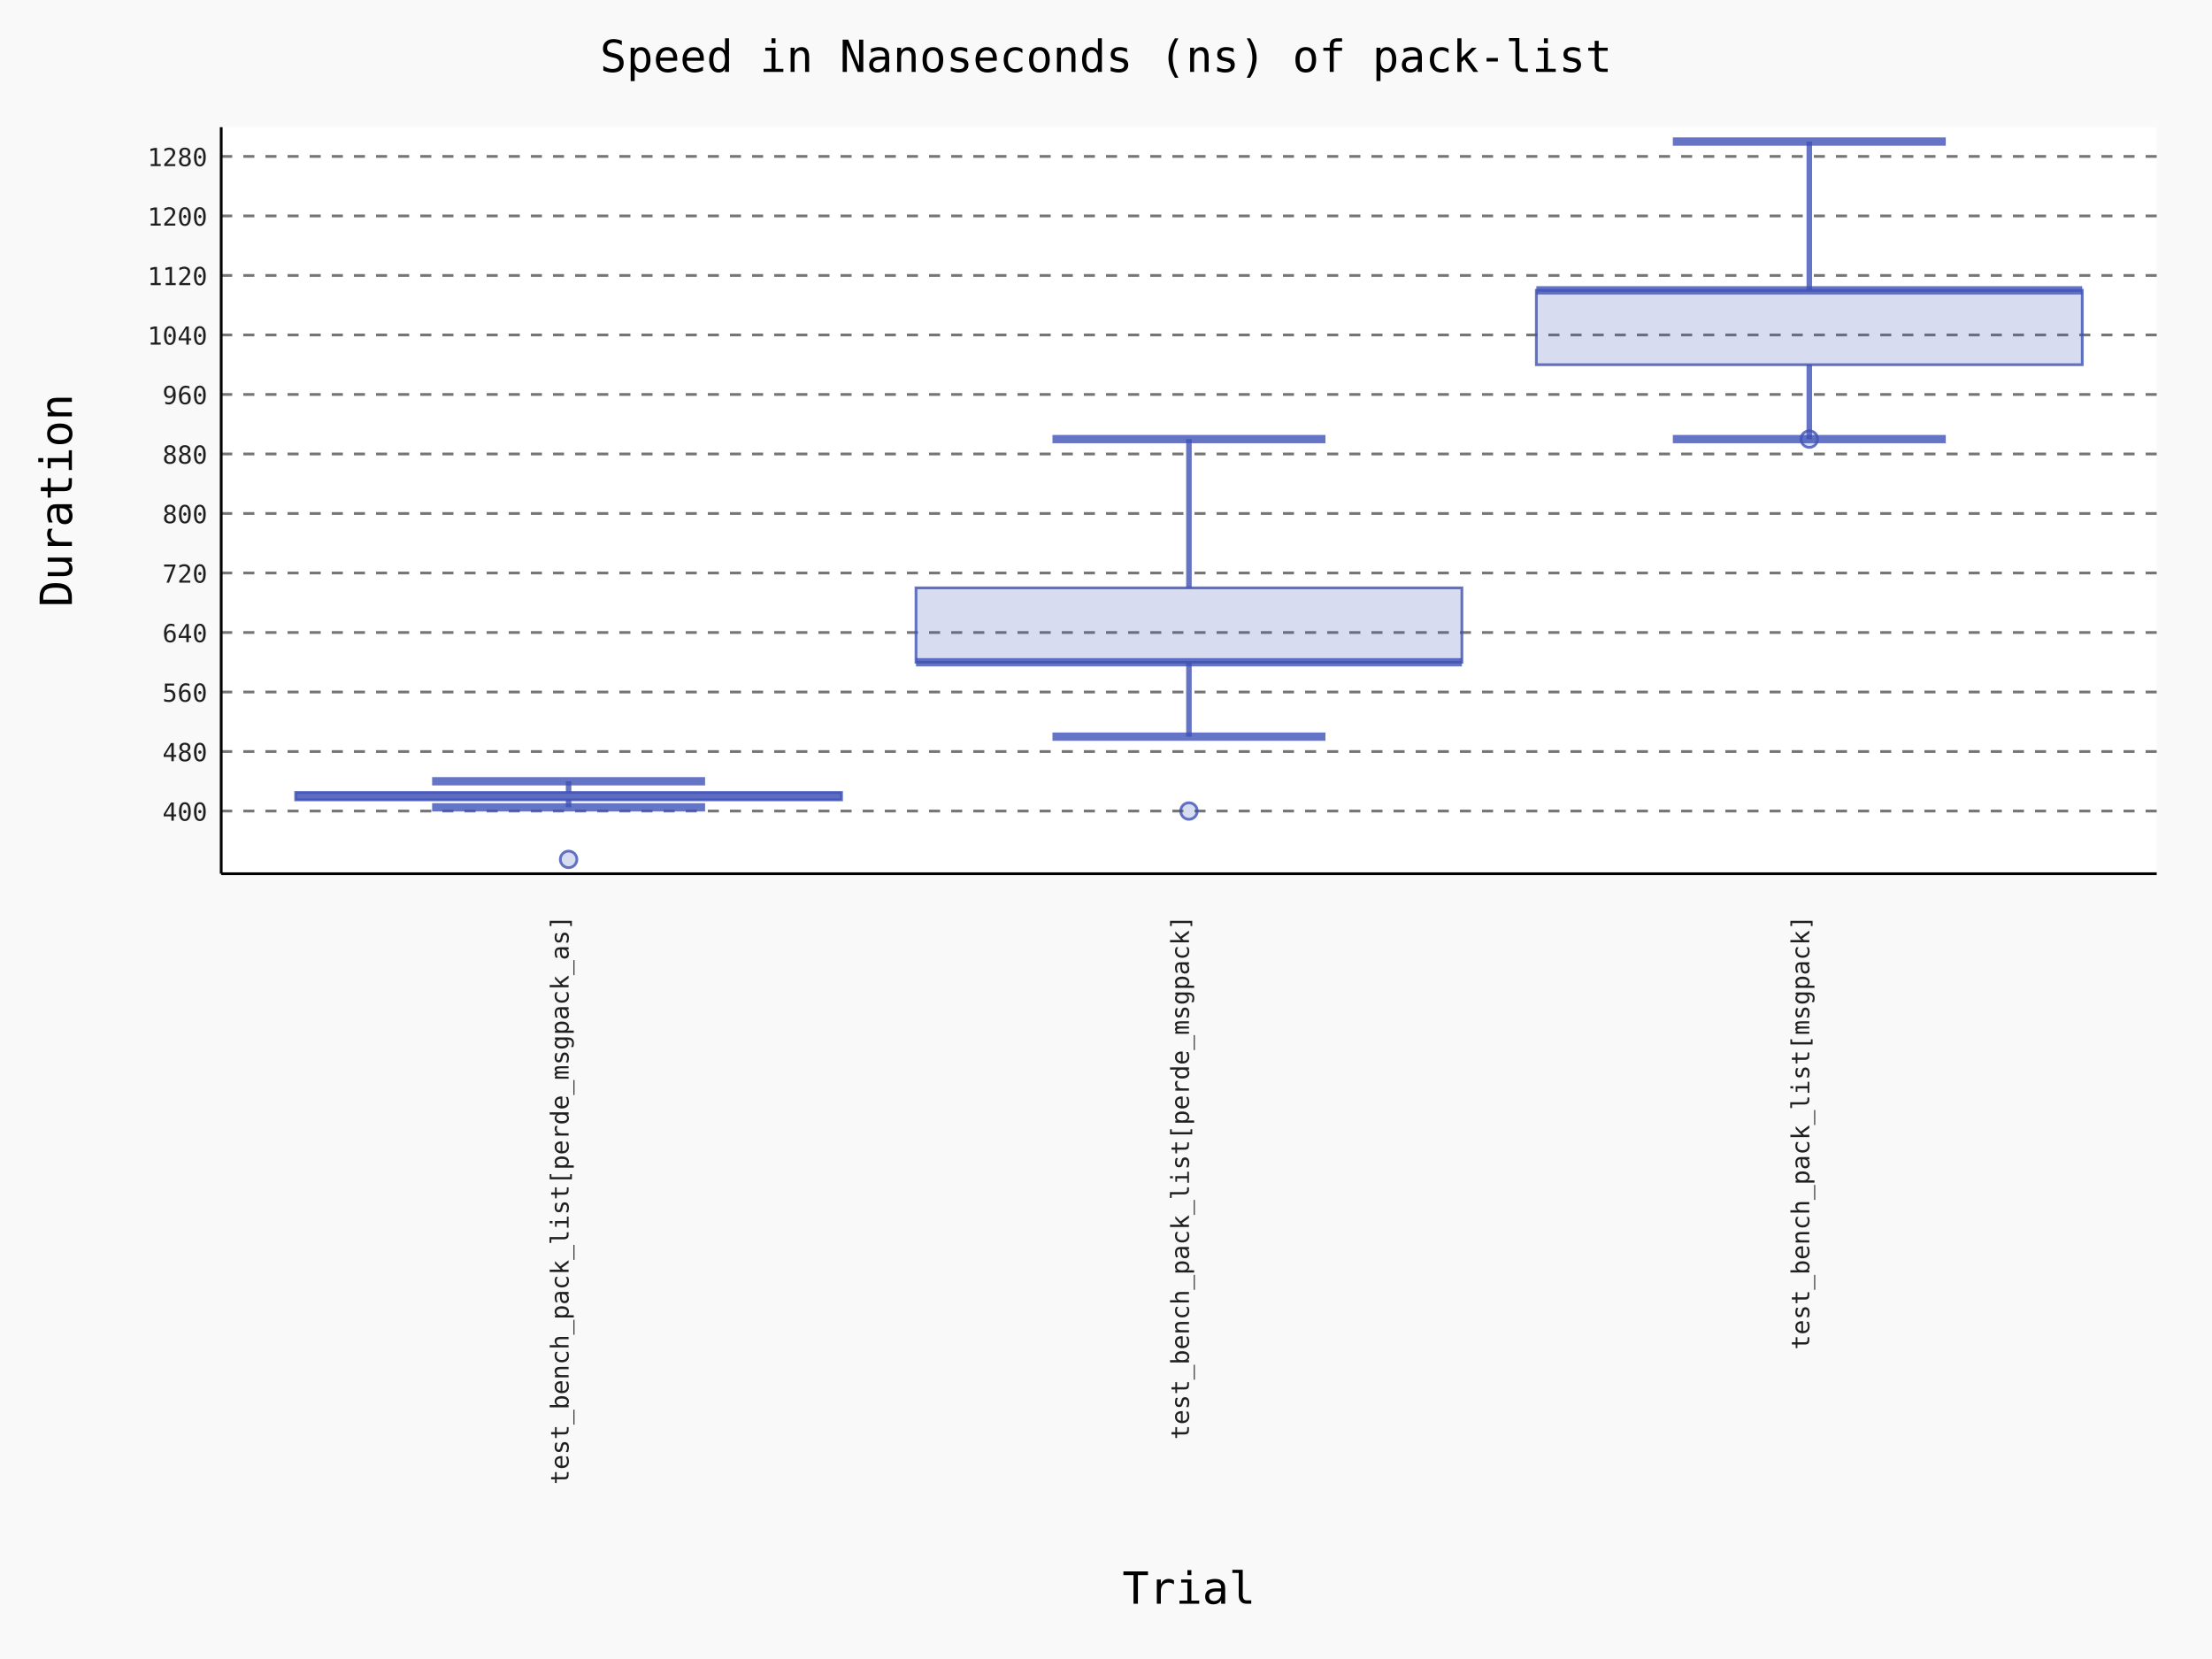
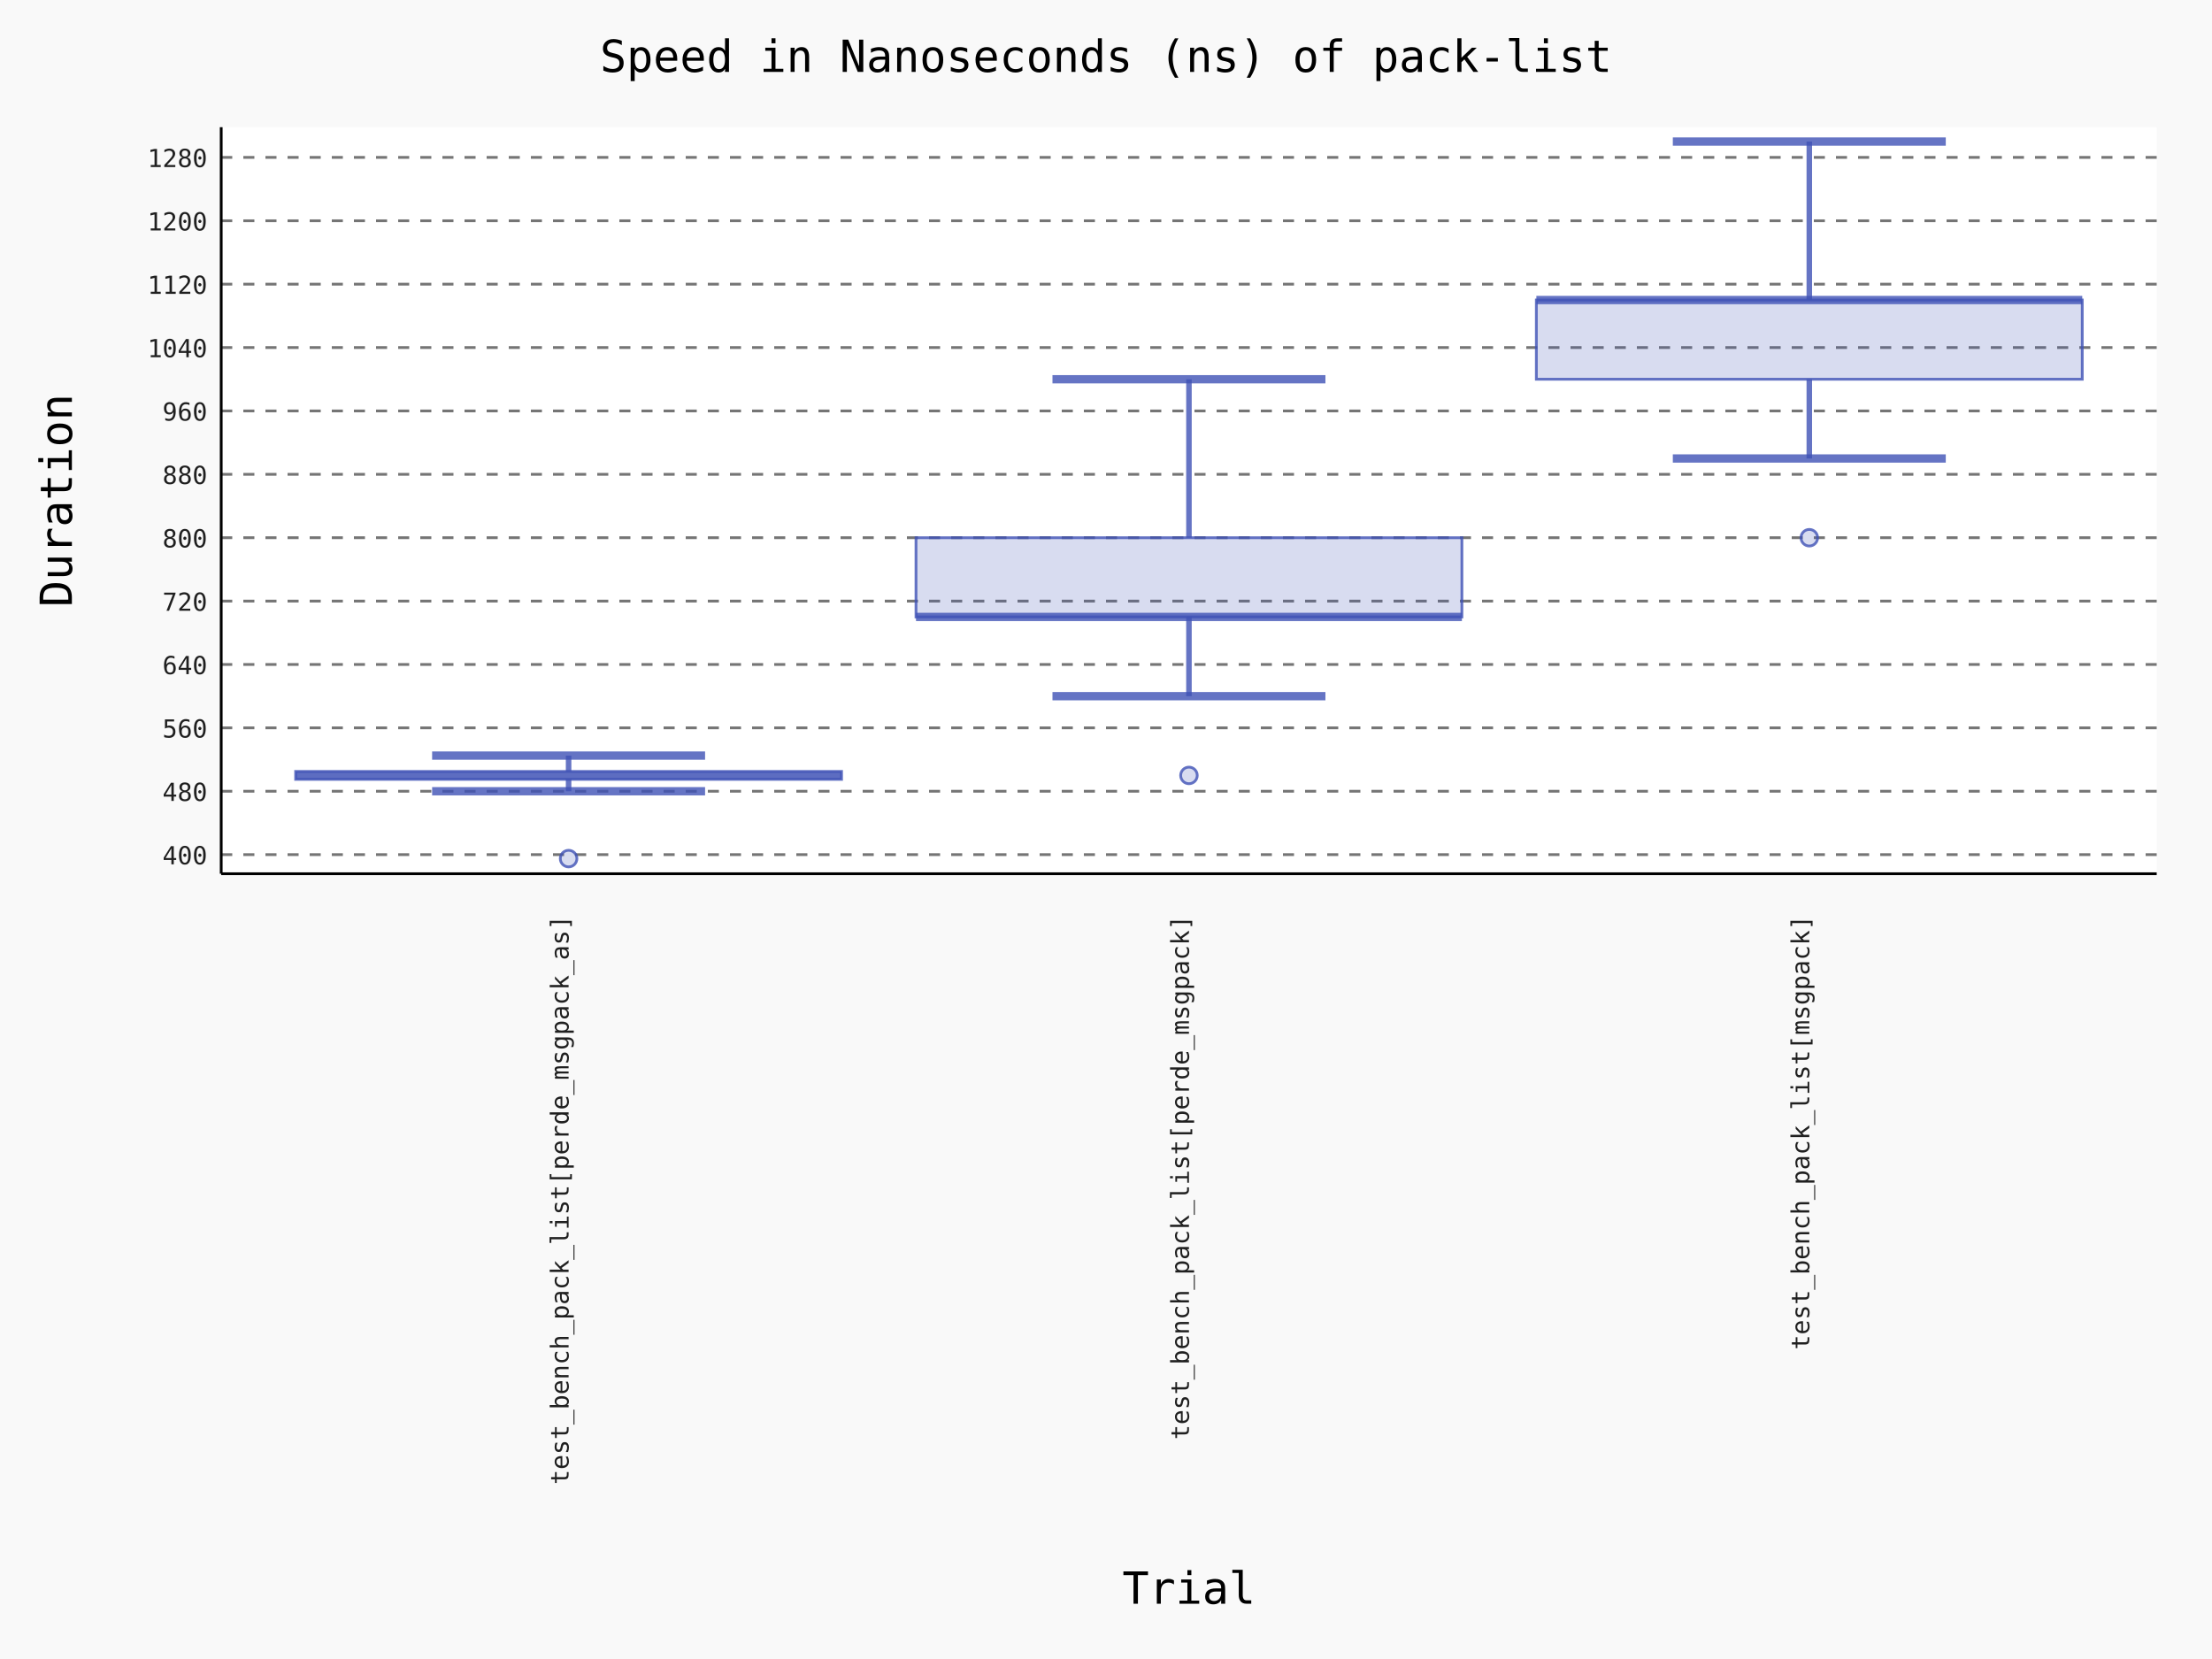
- <svg xmlns="http://www.w3.org/2000/svg" class="pygal-chart" id="chart-846f686c-70dc-4108-bf9a-65325de09283" viewBox="0 0 800 600">
+ <svg xmlns="http://www.w3.org/2000/svg" class="pygal-chart" id="chart-6f5c8007-dce1-448a-a736-91cca8548c13" viewBox="0 0 800 600">
  <defs>
-     <style type="text/css">#chart-846f686c-70dc-4108-bf9a-65325de09283{-webkit-user-select:none;-webkit-font-smoothing:antialiased;font-family:Consolas,"Deja Vu Sans Mono","Bitstream Vera Sans Mono","Courier New",monospace}#chart-846f686c-70dc-4108-bf9a-65325de09283 .title{font-family:Consolas,"Deja Vu Sans Mono","Bitstream Vera Sans Mono","Courier New",monospace;font-size:16px}#chart-846f686c-70dc-4108-bf9a-65325de09283 .legends .legend text{font-family:Consolas,"Deja Vu Sans Mono","Bitstream Vera Sans Mono","Courier New",monospace;font-size:14px}#chart-846f686c-70dc-4108-bf9a-65325de09283 .axis text{font-family:Consolas,"Deja Vu Sans Mono","Bitstream Vera Sans Mono","Courier New",monospace;font-size:10px}#chart-846f686c-70dc-4108-bf9a-65325de09283 .axis text.major{font-family:Consolas,"Deja Vu Sans Mono","Bitstream Vera Sans Mono","Courier New",monospace;font-size:10px}#chart-846f686c-70dc-4108-bf9a-65325de09283 .text-overlay text.value{font-family:Consolas,"Deja Vu Sans Mono","Bitstream Vera Sans Mono","Courier New",monospace;font-size:16px}#chart-846f686c-70dc-4108-bf9a-65325de09283 .text-overlay text.label{font-family:Consolas,"Deja Vu Sans Mono","Bitstream Vera Sans Mono","Courier New",monospace;font-size:10px}#chart-846f686c-70dc-4108-bf9a-65325de09283 .tooltip{font-family:Consolas,"Deja Vu Sans Mono","Bitstream Vera Sans Mono","Courier New",monospace;font-size:14px}#chart-846f686c-70dc-4108-bf9a-65325de09283 text.no_data{font-family:Consolas,"Deja Vu Sans Mono","Bitstream Vera Sans Mono","Courier New",monospace;font-size:64px}
- #chart-846f686c-70dc-4108-bf9a-65325de09283{background-color:rgba(249,249,249,1)}#chart-846f686c-70dc-4108-bf9a-65325de09283 path,#chart-846f686c-70dc-4108-bf9a-65325de09283 line,#chart-846f686c-70dc-4108-bf9a-65325de09283 rect,#chart-846f686c-70dc-4108-bf9a-65325de09283 circle{-webkit-transition:150ms;-moz-transition:150ms;transition:150ms}#chart-846f686c-70dc-4108-bf9a-65325de09283 .graph &gt; .background{fill:rgba(249,249,249,1)}#chart-846f686c-70dc-4108-bf9a-65325de09283 .plot &gt; .background{fill:rgba(255,255,255,1)}#chart-846f686c-70dc-4108-bf9a-65325de09283 .graph{fill:rgba(0,0,0,.87)}#chart-846f686c-70dc-4108-bf9a-65325de09283 text.no_data{fill:rgba(0,0,0,1)}#chart-846f686c-70dc-4108-bf9a-65325de09283 .title{fill:rgba(0,0,0,1)}#chart-846f686c-70dc-4108-bf9a-65325de09283 .legends .legend text{fill:rgba(0,0,0,.87)}#chart-846f686c-70dc-4108-bf9a-65325de09283 .legends .legend:hover text{fill:rgba(0,0,0,1)}#chart-846f686c-70dc-4108-bf9a-65325de09283 .axis .line{stroke:rgba(0,0,0,1)}#chart-846f686c-70dc-4108-bf9a-65325de09283 .axis .guide.line{stroke:rgba(0,0,0,.54)}#chart-846f686c-70dc-4108-bf9a-65325de09283 .axis .major.line{stroke:rgba(0,0,0,.87)}#chart-846f686c-70dc-4108-bf9a-65325de09283 .axis text.major{fill:rgba(0,0,0,1)}#chart-846f686c-70dc-4108-bf9a-65325de09283 .axis.y .guides:hover .guide.line,#chart-846f686c-70dc-4108-bf9a-65325de09283 .line-graph .axis.x .guides:hover .guide.line,#chart-846f686c-70dc-4108-bf9a-65325de09283 .stackedline-graph .axis.x .guides:hover .guide.line,#chart-846f686c-70dc-4108-bf9a-65325de09283 .xy-graph .axis.x .guides:hover .guide.line{stroke:rgba(0,0,0,1)}#chart-846f686c-70dc-4108-bf9a-65325de09283 .axis .guides:hover text{fill:rgba(0,0,0,1)}#chart-846f686c-70dc-4108-bf9a-65325de09283 .reactive{fill-opacity:.7;stroke-opacity:.8}#chart-846f686c-70dc-4108-bf9a-65325de09283 .ci{stroke:rgba(0,0,0,.87)}#chart-846f686c-70dc-4108-bf9a-65325de09283 .reactive.active,#chart-846f686c-70dc-4108-bf9a-65325de09283 .active .reactive{fill-opacity:.8;stroke-opacity:.9;stroke-width:4}#chart-846f686c-70dc-4108-bf9a-65325de09283 .ci .reactive.active{stroke-width:1.5}#chart-846f686c-70dc-4108-bf9a-65325de09283 .series text{fill:rgba(0,0,0,1)}#chart-846f686c-70dc-4108-bf9a-65325de09283 .tooltip rect{fill:rgba(255,255,255,1);stroke:rgba(0,0,0,1);-webkit-transition:opacity 150ms;-moz-transition:opacity 150ms;transition:opacity 150ms}#chart-846f686c-70dc-4108-bf9a-65325de09283 .tooltip .label{fill:rgba(0,0,0,.87)}#chart-846f686c-70dc-4108-bf9a-65325de09283 .tooltip .label{fill:rgba(0,0,0,.87)}#chart-846f686c-70dc-4108-bf9a-65325de09283 .tooltip .legend{font-size:.8em;fill:rgba(0,0,0,.54)}#chart-846f686c-70dc-4108-bf9a-65325de09283 .tooltip .x_label{font-size:.6em;fill:rgba(0,0,0,1)}#chart-846f686c-70dc-4108-bf9a-65325de09283 .tooltip .xlink{font-size:.5em;text-decoration:underline}#chart-846f686c-70dc-4108-bf9a-65325de09283 .tooltip .value{font-size:1.5em}#chart-846f686c-70dc-4108-bf9a-65325de09283 .bound{font-size:.5em}#chart-846f686c-70dc-4108-bf9a-65325de09283 .max-value{font-size:.75em;fill:rgba(0,0,0,.54)}#chart-846f686c-70dc-4108-bf9a-65325de09283 .map-element{fill:rgba(255,255,255,1);stroke:rgba(0,0,0,.54) !important}#chart-846f686c-70dc-4108-bf9a-65325de09283 .map-element .reactive{fill-opacity:inherit;stroke-opacity:inherit}#chart-846f686c-70dc-4108-bf9a-65325de09283 .color-0,#chart-846f686c-70dc-4108-bf9a-65325de09283 .color-0 a:visited{stroke:#3F51B5;fill:#3F51B5}#chart-846f686c-70dc-4108-bf9a-65325de09283 .color-1,#chart-846f686c-70dc-4108-bf9a-65325de09283 .color-1 a:visited{stroke:#3F51B5;fill:#3F51B5}#chart-846f686c-70dc-4108-bf9a-65325de09283 .color-2,#chart-846f686c-70dc-4108-bf9a-65325de09283 .color-2 a:visited{stroke:#3F51B5;fill:#3F51B5}#chart-846f686c-70dc-4108-bf9a-65325de09283 .text-overlay .color-0 text{fill:black}#chart-846f686c-70dc-4108-bf9a-65325de09283 .text-overlay .color-1 text{fill:black}#chart-846f686c-70dc-4108-bf9a-65325de09283 .text-overlay .color-2 text{fill:black}
- #chart-846f686c-70dc-4108-bf9a-65325de09283 text.no_data{text-anchor:middle}#chart-846f686c-70dc-4108-bf9a-65325de09283 .guide.line{fill:none}#chart-846f686c-70dc-4108-bf9a-65325de09283 .centered{text-anchor:middle}#chart-846f686c-70dc-4108-bf9a-65325de09283 .title{text-anchor:middle}#chart-846f686c-70dc-4108-bf9a-65325de09283 .legends .legend text{fill-opacity:1}#chart-846f686c-70dc-4108-bf9a-65325de09283 .axis.x text{text-anchor:middle}#chart-846f686c-70dc-4108-bf9a-65325de09283 .axis.x:not(.web) text[transform]{text-anchor:start}#chart-846f686c-70dc-4108-bf9a-65325de09283 .axis.x:not(.web) text[transform].backwards{text-anchor:end}#chart-846f686c-70dc-4108-bf9a-65325de09283 .axis.y text{text-anchor:end}#chart-846f686c-70dc-4108-bf9a-65325de09283 .axis.y text[transform].backwards{text-anchor:start}#chart-846f686c-70dc-4108-bf9a-65325de09283 .axis.y2 text{text-anchor:start}#chart-846f686c-70dc-4108-bf9a-65325de09283 .axis.y2 text[transform].backwards{text-anchor:end}#chart-846f686c-70dc-4108-bf9a-65325de09283 .axis .guide.line{stroke-dasharray:4,4}#chart-846f686c-70dc-4108-bf9a-65325de09283 .axis .major.guide.line{stroke-dasharray:6,6}#chart-846f686c-70dc-4108-bf9a-65325de09283 .horizontal .axis.y .guide.line,#chart-846f686c-70dc-4108-bf9a-65325de09283 .horizontal .axis.y2 .guide.line,#chart-846f686c-70dc-4108-bf9a-65325de09283 .vertical .axis.x .guide.line{opacity:0}#chart-846f686c-70dc-4108-bf9a-65325de09283 .horizontal .axis.always_show .guide.line,#chart-846f686c-70dc-4108-bf9a-65325de09283 .vertical .axis.always_show .guide.line{opacity:1 !important}#chart-846f686c-70dc-4108-bf9a-65325de09283 .axis.y .guides:hover .guide.line,#chart-846f686c-70dc-4108-bf9a-65325de09283 .axis.y2 .guides:hover .guide.line,#chart-846f686c-70dc-4108-bf9a-65325de09283 .axis.x .guides:hover .guide.line{opacity:1}#chart-846f686c-70dc-4108-bf9a-65325de09283 .axis .guides:hover text{opacity:1}#chart-846f686c-70dc-4108-bf9a-65325de09283 .nofill{fill:none}#chart-846f686c-70dc-4108-bf9a-65325de09283 .subtle-fill{fill-opacity:.2}#chart-846f686c-70dc-4108-bf9a-65325de09283 .dot{stroke-width:1px;fill-opacity:1}#chart-846f686c-70dc-4108-bf9a-65325de09283 .dot.active{stroke-width:5px}#chart-846f686c-70dc-4108-bf9a-65325de09283 .dot.negative{fill:transparent}#chart-846f686c-70dc-4108-bf9a-65325de09283 text,#chart-846f686c-70dc-4108-bf9a-65325de09283 tspan{stroke:none !important}#chart-846f686c-70dc-4108-bf9a-65325de09283 .series text.active{opacity:1}#chart-846f686c-70dc-4108-bf9a-65325de09283 .tooltip rect{fill-opacity:.95;stroke-width:.5}#chart-846f686c-70dc-4108-bf9a-65325de09283 .tooltip text{fill-opacity:1}#chart-846f686c-70dc-4108-bf9a-65325de09283 .showable{visibility:hidden}#chart-846f686c-70dc-4108-bf9a-65325de09283 .showable.shown{visibility:visible}#chart-846f686c-70dc-4108-bf9a-65325de09283 .gauge-background{fill:rgba(229,229,229,1);stroke:none}#chart-846f686c-70dc-4108-bf9a-65325de09283 .bg-lines{stroke:rgba(249,249,249,1);stroke-width:2px}
+     <style type="text/css">#chart-6f5c8007-dce1-448a-a736-91cca8548c13{-webkit-user-select:none;-webkit-font-smoothing:antialiased;font-family:Consolas,"Deja Vu Sans Mono","Bitstream Vera Sans Mono","Courier New",monospace}#chart-6f5c8007-dce1-448a-a736-91cca8548c13 .title{font-family:Consolas,"Deja Vu Sans Mono","Bitstream Vera Sans Mono","Courier New",monospace;font-size:16px}#chart-6f5c8007-dce1-448a-a736-91cca8548c13 .legends .legend text{font-family:Consolas,"Deja Vu Sans Mono","Bitstream Vera Sans Mono","Courier New",monospace;font-size:14px}#chart-6f5c8007-dce1-448a-a736-91cca8548c13 .axis text{font-family:Consolas,"Deja Vu Sans Mono","Bitstream Vera Sans Mono","Courier New",monospace;font-size:10px}#chart-6f5c8007-dce1-448a-a736-91cca8548c13 .axis text.major{font-family:Consolas,"Deja Vu Sans Mono","Bitstream Vera Sans Mono","Courier New",monospace;font-size:10px}#chart-6f5c8007-dce1-448a-a736-91cca8548c13 .text-overlay text.value{font-family:Consolas,"Deja Vu Sans Mono","Bitstream Vera Sans Mono","Courier New",monospace;font-size:16px}#chart-6f5c8007-dce1-448a-a736-91cca8548c13 .text-overlay text.label{font-family:Consolas,"Deja Vu Sans Mono","Bitstream Vera Sans Mono","Courier New",monospace;font-size:10px}#chart-6f5c8007-dce1-448a-a736-91cca8548c13 .tooltip{font-family:Consolas,"Deja Vu Sans Mono","Bitstream Vera Sans Mono","Courier New",monospace;font-size:14px}#chart-6f5c8007-dce1-448a-a736-91cca8548c13 text.no_data{font-family:Consolas,"Deja Vu Sans Mono","Bitstream Vera Sans Mono","Courier New",monospace;font-size:64px}
+ #chart-6f5c8007-dce1-448a-a736-91cca8548c13{background-color:rgba(249,249,249,1)}#chart-6f5c8007-dce1-448a-a736-91cca8548c13 path,#chart-6f5c8007-dce1-448a-a736-91cca8548c13 line,#chart-6f5c8007-dce1-448a-a736-91cca8548c13 rect,#chart-6f5c8007-dce1-448a-a736-91cca8548c13 circle{-webkit-transition:150ms;-moz-transition:150ms;transition:150ms}#chart-6f5c8007-dce1-448a-a736-91cca8548c13 .graph &gt; .background{fill:rgba(249,249,249,1)}#chart-6f5c8007-dce1-448a-a736-91cca8548c13 .plot &gt; .background{fill:rgba(255,255,255,1)}#chart-6f5c8007-dce1-448a-a736-91cca8548c13 .graph{fill:rgba(0,0,0,.87)}#chart-6f5c8007-dce1-448a-a736-91cca8548c13 text.no_data{fill:rgba(0,0,0,1)}#chart-6f5c8007-dce1-448a-a736-91cca8548c13 .title{fill:rgba(0,0,0,1)}#chart-6f5c8007-dce1-448a-a736-91cca8548c13 .legends .legend text{fill:rgba(0,0,0,.87)}#chart-6f5c8007-dce1-448a-a736-91cca8548c13 .legends .legend:hover text{fill:rgba(0,0,0,1)}#chart-6f5c8007-dce1-448a-a736-91cca8548c13 .axis .line{stroke:rgba(0,0,0,1)}#chart-6f5c8007-dce1-448a-a736-91cca8548c13 .axis .guide.line{stroke:rgba(0,0,0,.54)}#chart-6f5c8007-dce1-448a-a736-91cca8548c13 .axis .major.line{stroke:rgba(0,0,0,.87)}#chart-6f5c8007-dce1-448a-a736-91cca8548c13 .axis text.major{fill:rgba(0,0,0,1)}#chart-6f5c8007-dce1-448a-a736-91cca8548c13 .axis.y .guides:hover .guide.line,#chart-6f5c8007-dce1-448a-a736-91cca8548c13 .line-graph .axis.x .guides:hover .guide.line,#chart-6f5c8007-dce1-448a-a736-91cca8548c13 .stackedline-graph .axis.x .guides:hover .guide.line,#chart-6f5c8007-dce1-448a-a736-91cca8548c13 .xy-graph .axis.x .guides:hover .guide.line{stroke:rgba(0,0,0,1)}#chart-6f5c8007-dce1-448a-a736-91cca8548c13 .axis .guides:hover text{fill:rgba(0,0,0,1)}#chart-6f5c8007-dce1-448a-a736-91cca8548c13 .reactive{fill-opacity:.7;stroke-opacity:.8}#chart-6f5c8007-dce1-448a-a736-91cca8548c13 .ci{stroke:rgba(0,0,0,.87)}#chart-6f5c8007-dce1-448a-a736-91cca8548c13 .reactive.active,#chart-6f5c8007-dce1-448a-a736-91cca8548c13 .active .reactive{fill-opacity:.8;stroke-opacity:.9;stroke-width:4}#chart-6f5c8007-dce1-448a-a736-91cca8548c13 .ci .reactive.active{stroke-width:1.5}#chart-6f5c8007-dce1-448a-a736-91cca8548c13 .series text{fill:rgba(0,0,0,1)}#chart-6f5c8007-dce1-448a-a736-91cca8548c13 .tooltip rect{fill:rgba(255,255,255,1);stroke:rgba(0,0,0,1);-webkit-transition:opacity 150ms;-moz-transition:opacity 150ms;transition:opacity 150ms}#chart-6f5c8007-dce1-448a-a736-91cca8548c13 .tooltip .label{fill:rgba(0,0,0,.87)}#chart-6f5c8007-dce1-448a-a736-91cca8548c13 .tooltip .label{fill:rgba(0,0,0,.87)}#chart-6f5c8007-dce1-448a-a736-91cca8548c13 .tooltip .legend{font-size:.8em;fill:rgba(0,0,0,.54)}#chart-6f5c8007-dce1-448a-a736-91cca8548c13 .tooltip .x_label{font-size:.6em;fill:rgba(0,0,0,1)}#chart-6f5c8007-dce1-448a-a736-91cca8548c13 .tooltip .xlink{font-size:.5em;text-decoration:underline}#chart-6f5c8007-dce1-448a-a736-91cca8548c13 .tooltip .value{font-size:1.5em}#chart-6f5c8007-dce1-448a-a736-91cca8548c13 .bound{font-size:.5em}#chart-6f5c8007-dce1-448a-a736-91cca8548c13 .max-value{font-size:.75em;fill:rgba(0,0,0,.54)}#chart-6f5c8007-dce1-448a-a736-91cca8548c13 .map-element{fill:rgba(255,255,255,1);stroke:rgba(0,0,0,.54) !important}#chart-6f5c8007-dce1-448a-a736-91cca8548c13 .map-element .reactive{fill-opacity:inherit;stroke-opacity:inherit}#chart-6f5c8007-dce1-448a-a736-91cca8548c13 .color-0,#chart-6f5c8007-dce1-448a-a736-91cca8548c13 .color-0 a:visited{stroke:#3F51B5;fill:#3F51B5}#chart-6f5c8007-dce1-448a-a736-91cca8548c13 .color-1,#chart-6f5c8007-dce1-448a-a736-91cca8548c13 .color-1 a:visited{stroke:#3F51B5;fill:#3F51B5}#chart-6f5c8007-dce1-448a-a736-91cca8548c13 .color-2,#chart-6f5c8007-dce1-448a-a736-91cca8548c13 .color-2 a:visited{stroke:#3F51B5;fill:#3F51B5}#chart-6f5c8007-dce1-448a-a736-91cca8548c13 .text-overlay .color-0 text{fill:black}#chart-6f5c8007-dce1-448a-a736-91cca8548c13 .text-overlay .color-1 text{fill:black}#chart-6f5c8007-dce1-448a-a736-91cca8548c13 .text-overlay .color-2 text{fill:black}
+ #chart-6f5c8007-dce1-448a-a736-91cca8548c13 text.no_data{text-anchor:middle}#chart-6f5c8007-dce1-448a-a736-91cca8548c13 .guide.line{fill:none}#chart-6f5c8007-dce1-448a-a736-91cca8548c13 .centered{text-anchor:middle}#chart-6f5c8007-dce1-448a-a736-91cca8548c13 .title{text-anchor:middle}#chart-6f5c8007-dce1-448a-a736-91cca8548c13 .legends .legend text{fill-opacity:1}#chart-6f5c8007-dce1-448a-a736-91cca8548c13 .axis.x text{text-anchor:middle}#chart-6f5c8007-dce1-448a-a736-91cca8548c13 .axis.x:not(.web) text[transform]{text-anchor:start}#chart-6f5c8007-dce1-448a-a736-91cca8548c13 .axis.x:not(.web) text[transform].backwards{text-anchor:end}#chart-6f5c8007-dce1-448a-a736-91cca8548c13 .axis.y text{text-anchor:end}#chart-6f5c8007-dce1-448a-a736-91cca8548c13 .axis.y text[transform].backwards{text-anchor:start}#chart-6f5c8007-dce1-448a-a736-91cca8548c13 .axis.y2 text{text-anchor:start}#chart-6f5c8007-dce1-448a-a736-91cca8548c13 .axis.y2 text[transform].backwards{text-anchor:end}#chart-6f5c8007-dce1-448a-a736-91cca8548c13 .axis .guide.line{stroke-dasharray:4,4}#chart-6f5c8007-dce1-448a-a736-91cca8548c13 .axis .major.guide.line{stroke-dasharray:6,6}#chart-6f5c8007-dce1-448a-a736-91cca8548c13 .horizontal .axis.y .guide.line,#chart-6f5c8007-dce1-448a-a736-91cca8548c13 .horizontal .axis.y2 .guide.line,#chart-6f5c8007-dce1-448a-a736-91cca8548c13 .vertical .axis.x .guide.line{opacity:0}#chart-6f5c8007-dce1-448a-a736-91cca8548c13 .horizontal .axis.always_show .guide.line,#chart-6f5c8007-dce1-448a-a736-91cca8548c13 .vertical .axis.always_show .guide.line{opacity:1 !important}#chart-6f5c8007-dce1-448a-a736-91cca8548c13 .axis.y .guides:hover .guide.line,#chart-6f5c8007-dce1-448a-a736-91cca8548c13 .axis.y2 .guides:hover .guide.line,#chart-6f5c8007-dce1-448a-a736-91cca8548c13 .axis.x .guides:hover .guide.line{opacity:1}#chart-6f5c8007-dce1-448a-a736-91cca8548c13 .axis .guides:hover text{opacity:1}#chart-6f5c8007-dce1-448a-a736-91cca8548c13 .nofill{fill:none}#chart-6f5c8007-dce1-448a-a736-91cca8548c13 .subtle-fill{fill-opacity:.2}#chart-6f5c8007-dce1-448a-a736-91cca8548c13 .dot{stroke-width:1px;fill-opacity:1}#chart-6f5c8007-dce1-448a-a736-91cca8548c13 .dot.active{stroke-width:5px}#chart-6f5c8007-dce1-448a-a736-91cca8548c13 .dot.negative{fill:transparent}#chart-6f5c8007-dce1-448a-a736-91cca8548c13 text,#chart-6f5c8007-dce1-448a-a736-91cca8548c13 tspan{stroke:none !important}#chart-6f5c8007-dce1-448a-a736-91cca8548c13 .series text.active{opacity:1}#chart-6f5c8007-dce1-448a-a736-91cca8548c13 .tooltip rect{fill-opacity:.95;stroke-width:.5}#chart-6f5c8007-dce1-448a-a736-91cca8548c13 .tooltip text{fill-opacity:1}#chart-6f5c8007-dce1-448a-a736-91cca8548c13 .showable{visibility:hidden}#chart-6f5c8007-dce1-448a-a736-91cca8548c13 .showable.shown{visibility:visible}#chart-6f5c8007-dce1-448a-a736-91cca8548c13 .gauge-background{fill:rgba(229,229,229,1);stroke:none}#chart-6f5c8007-dce1-448a-a736-91cca8548c13 .bg-lines{stroke:rgba(249,249,249,1);stroke-width:2px}
.tooltip .value{font-size:1em !important}.axis text{font-size:9px !important}</style>
  </defs>
  <g class="graph custombox-graph vertical">
    <rect class="background" height="600" width="800" x="0" y="0" />
    <g class="plot" transform="translate(80, 46)">
      <rect class="background" height="270.0" width="700.0" x="0" y="0" />
      <g class="axis y always_show">
        <path class="line" d="M0 270 h700" />
        <g class="guides">
-           <path class="guide line" d="M0 247.321 h700" />
-           <text class="" x="-5" y="250.821">400</text>
+           <path class="guide line" d="M0 263.088 h700" />
+           <text class="" x="-5" y="266.588">400</text>
        </g>
        <g class="guides">
-           <path class="guide line" d="M0 225.798 h700" />
-           <text class="" x="-5" y="229.298">480</text>
+           <path class="guide line" d="M0 240.164 h700" />
+           <text class="" x="-5" y="243.664">480</text>
        </g>
        <g class="guides">
-           <path class="guide line" d="M0 204.276 h700" />
-           <text class="" x="-5" y="207.776">560</text>
+           <path class="guide line" d="M0 217.24 h700" />
+           <text class="" x="-5" y="220.74">560</text>
        </g>
        <g class="guides">
-           <path class="guide line" d="M0 182.753 h700" />
-           <text class="" x="-5" y="186.253">640</text>
+           <path class="guide line" d="M0 194.316 h700" />
+           <text class="" x="-5" y="197.816">640</text>
        </g>
        <g class="guides">
-           <path class="guide line" d="M0 161.231 h700" />
-           <text class="" x="-5" y="164.731">720</text>
+           <path class="guide line" d="M0 171.392 h700" />
+           <text class="" x="-5" y="174.892">720</text>
        </g>
        <g class="guides">
-           <path class="guide line" d="M0 139.708 h700" />
-           <text class="" x="-5" y="143.208">800</text>
+           <path class="guide line" d="M0 148.468 h700" />
+           <text class="" x="-5" y="151.968">800</text>
        </g>
        <g class="guides">
-           <path class="guide line" d="M0 118.186 h700" />
-           <text class="" x="-5" y="121.686">880</text>
+           <path class="guide line" d="M0 125.544 h700" />
+           <text class="" x="-5" y="129.044">880</text>
        </g>
        <g class="guides">
-           <path class="guide line" d="M0 96.663 h700" />
-           <text class="" x="-5" y="100.163">960</text>
+           <path class="guide line" d="M0 102.62 h700" />
+           <text class="" x="-5" y="106.12">960</text>
        </g>
        <g class="guides">
-           <path class="guide line" d="M0 75.14 h700" />
-           <text class="" x="-5" y="78.64">1040</text>
+           <path class="guide line" d="M0 79.696 h700" />
+           <text class="" x="-5" y="83.196">1040</text>
        </g>
        <g class="guides">
-           <path class="guide line" d="M0 53.618 h700" />
-           <text class="" x="-5" y="57.118">1120</text>
+           <path class="guide line" d="M0 56.772 h700" />
+           <text class="" x="-5" y="60.272">1120</text>
        </g>
        <g class="guides">
-           <path class="guide line" d="M0 32.095 h700" />
-           <text class="" x="-5" y="35.595">1200</text>
+           <path class="guide line" d="M0 33.847 h700" />
+           <text class="" x="-5" y="37.347">1200</text>
        </g>
        <g class="guides">
-           <path class="guide line" d="M0 10.573 h700" />
-           <text class="" x="-5" y="14.073">1280</text>
+           <path class="guide line" d="M0 10.923 h700" />
+           <text class="" x="-5" y="14.423">1280</text>
        </g>
      </g>
      <g class="axis x">
        <path class="line" d="M0 0 v270" />
        <g class="guides">
          <path class="guide line" d="M125.641 0 v270" />
          <text class="backwards" transform="rotate(270 125.641 285)" x="125.641" y="285.0">test_bench_pack_list[perde_msgpack_as]</text>
        </g>
        <g class="guides">
          <path class="guide line" d="M350 0 v270" />
          <text class="backwards" transform="rotate(270 350 285)" x="350.0" y="285.0">test_bench_pack_list[perde_msgpack]</text>
        </g>
        <g class="guides">
          <path class="guide line" d="M574.359 0 v270" />
          <text class="backwards" transform="rotate(270 574.359 285)" x="574.359" y="285.0">test_bench_pack_list[msgpack]</text>
        </g>
      </g>
      <g class="series serie-0 color-0">
        <g class="boxes">
          <g class="box">
-             <path class="reactive tooltip-trigger" d="M76.282 245.975 L175 245.975" stroke-width="3" />
-             <path class="reactive tooltip-trigger" d="M26.923 241.94 L224.359 241.94" stroke-width="3" />
-             <path class="reactive tooltip-trigger" d="M76.282 236.559 L175 236.559" stroke-width="3" />
-             <path class="reactive tooltip-trigger" d="M125.641 245.975 L125.641 243.285" stroke-width="2" />
-             <path class="reactive tooltip-trigger" d="M125.641 236.559 L125.641 240.595" stroke-width="2" />
-             <rect class="subtle-fill reactive tooltip-trigger" height="2.69" width="197.436" x="26.923" y="240.595" />
-             <circle class="subtle-fill reactive tooltip-trigger" cx="125.641" cy="264.808" r="3" />
-             <circle class="subtle-fill reactive tooltip-trigger" cx="125.641" cy="-1806.735" r="3" />
+             <path class="reactive tooltip-trigger" d="M76.282 240.164 L175 240.164" stroke-width="3" />
+             <path class="reactive tooltip-trigger" d="M26.923 234.433 L224.359 234.433" stroke-width="3" />
+             <path class="reactive tooltip-trigger" d="M76.282 227.27 L175 227.27" stroke-width="3" />
+             <path class="reactive tooltip-trigger" d="M125.641 240.164 L125.641 235.866" stroke-width="2" />
+             <path class="reactive tooltip-trigger" d="M125.641 227.27 L125.641 233" stroke-width="2" />
+             <rect class="subtle-fill reactive tooltip-trigger" height="2.866" width="197.436" x="26.923" y="233" />
+             <circle class="subtle-fill reactive tooltip-trigger" cx="125.641" cy="264.522" r="3" />
+             <circle class="subtle-fill reactive tooltip-trigger" cx="125.641" cy="-16388.402" r="3" />
          </g>
        </g>
      </g>
      <g class="series serie-1 color-1">
        <g class="boxes">
          <g class="box">
-             <path class="reactive tooltip-trigger" d="M300.641 220.418 L399.359 220.418" stroke-width="3" />
-             <path class="reactive tooltip-trigger" d="M251.282 193.514 L448.718 193.514" stroke-width="3" />
-             <path class="reactive tooltip-trigger" d="M300.641 112.805 L399.359 112.805" stroke-width="3" />
-             <path class="reactive tooltip-trigger" d="M350 220.418 L350 193.515" stroke-width="2" />
-             <path class="reactive tooltip-trigger" d="M350 112.805 L350 166.611" stroke-width="2" />
-             <rect class="subtle-fill reactive tooltip-trigger" height="26.903" width="197.436" x="251.282" y="166.611" />
-             <circle class="subtle-fill reactive tooltip-trigger" cx="350.0" cy="247.321" r="3" />
-             <circle class="subtle-fill reactive tooltip-trigger" cx="350.0" cy="-34296.322" r="3" />
+             <path class="reactive tooltip-trigger" d="M300.641 205.785 L399.359 205.785" stroke-width="3" />
+             <path class="reactive tooltip-trigger" d="M251.282 177.121 L448.718 177.121" stroke-width="3" />
+             <path class="reactive tooltip-trigger" d="M300.641 91.164 L399.359 91.164" stroke-width="3" />
+             <path class="reactive tooltip-trigger" d="M350 205.785 L350 177.121" stroke-width="2" />
+             <path class="reactive tooltip-trigger" d="M350 91.164 L350 148.475" stroke-width="2" />
+             <rect class="subtle-fill reactive tooltip-trigger" height="28.647" width="197.436" x="251.282" y="148.475" />
+             <circle class="subtle-fill reactive tooltip-trigger" cx="350.0" cy="234.441" r="3" />
+             <circle class="subtle-fill reactive tooltip-trigger" cx="350.0" cy="-164618.468" r="3" />
          </g>
        </g>
      </g>
      <g class="series serie-2 color-2">
        <g class="boxes">
          <g class="box">
-             <path class="reactive tooltip-trigger" d="M525 112.805 L623.718 112.805" stroke-width="3" />
-             <path class="reactive tooltip-trigger" d="M475.641 58.999 L673.077 58.999" stroke-width="3" />
-             <path class="reactive tooltip-trigger" d="M525 5.193 L623.718 5.193" stroke-width="3" />
-             <path class="reactive tooltip-trigger" d="M574.359 112.805 L574.359 85.902" stroke-width="2" />
-             <path class="reactive tooltip-trigger" d="M574.359 5.193 L574.359 58.998" stroke-width="2" />
-             <rect class="subtle-fill reactive tooltip-trigger" height="26.903" width="197.436" x="475.641" y="58.998" />
-             <circle class="subtle-fill reactive tooltip-trigger" cx="574.359" cy="112.805" r="3" />
-             <circle class="subtle-fill reactive tooltip-trigger" cx="574.359" cy="-33462.325" r="3" />
+             <path class="reactive tooltip-trigger" d="M525 119.819 L623.718 119.819" stroke-width="3" />
+             <path class="reactive tooltip-trigger" d="M475.641 62.508 L673.077 62.508" stroke-width="3" />
+             <path class="reactive tooltip-trigger" d="M525 5.198 L623.718 5.198" stroke-width="3" />
+             <path class="reactive tooltip-trigger" d="M574.359 119.819 L574.359 91.155" stroke-width="2" />
+             <path class="reactive tooltip-trigger" d="M574.359 5.198 L574.359 62.5" stroke-width="2" />
+             <rect class="subtle-fill reactive tooltip-trigger" height="28.655" width="197.436" x="475.641" y="62.5" />
+             <circle class="subtle-fill reactive tooltip-trigger" cx="574.359" cy="148.475" r="3" />
+             <circle class="subtle-fill reactive tooltip-trigger" cx="574.359" cy="-80658.97" r="3" />
          </g>
        </g>
      </g>
    </g>
    <g class="titles">
      <text class="title plot_title" x="400.0" y="26">Speed in Nanoseconds (ns) of pack-list</text>
      <text class="title" x="430.0" y="580.0">Trial</text>
      <text class="title" transform="rotate(-90 0 181)" x="0" y="207.0">Duration</text>
    </g>
    <g class="plot overlay" transform="translate(80, 46)">
      <g class="series serie-0 color-0" />
      <g class="series serie-1 color-1" />
      <g class="series serie-2 color-2" />
    </g>
    <g class="plot text-overlay" transform="translate(80, 46)">
      <g class="series serie-0 color-0" />
      <g class="series serie-1 color-1" />
      <g class="series serie-2 color-2" />
    </g>
    <g class="plot tooltip-overlay" transform="translate(80, 46)">
      <g class="tooltip" style="opacity: 0" transform="translate(0 0)">
        <rect class="tooltip-box" height="0" rx="0" ry="0" width="0" />
        <g class="text" />
      </g>
    </g>
  </g>
</svg>
